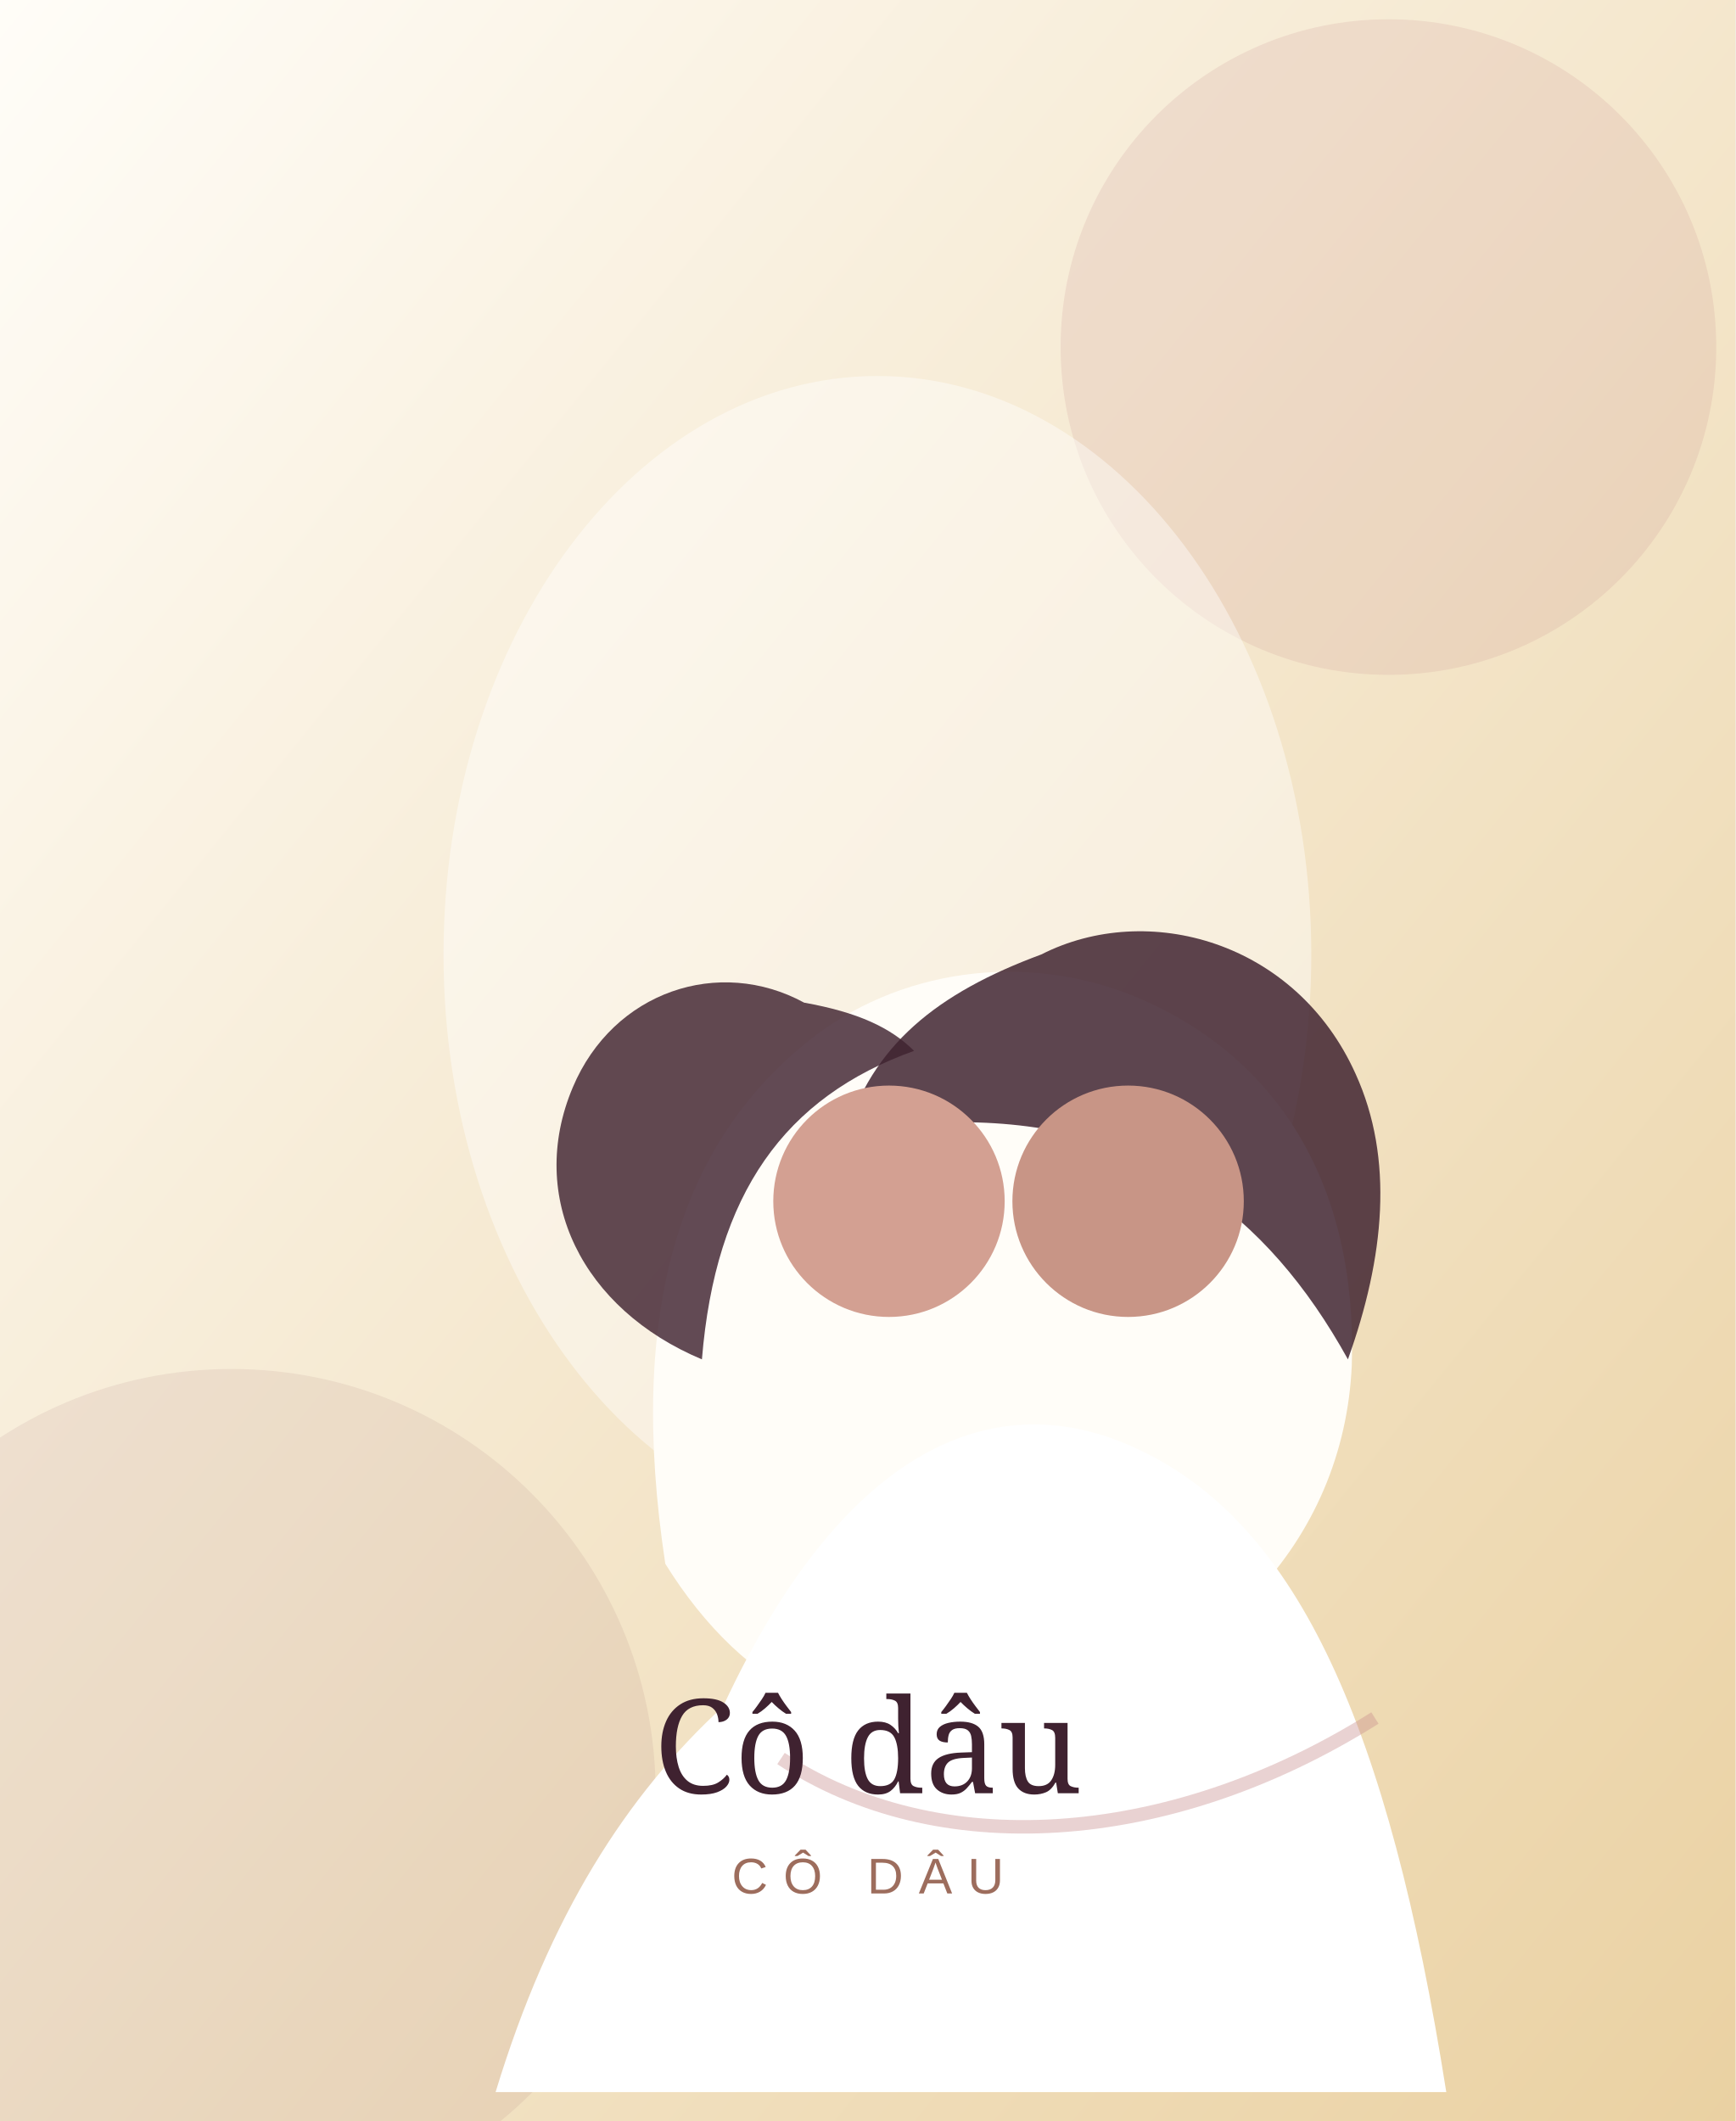
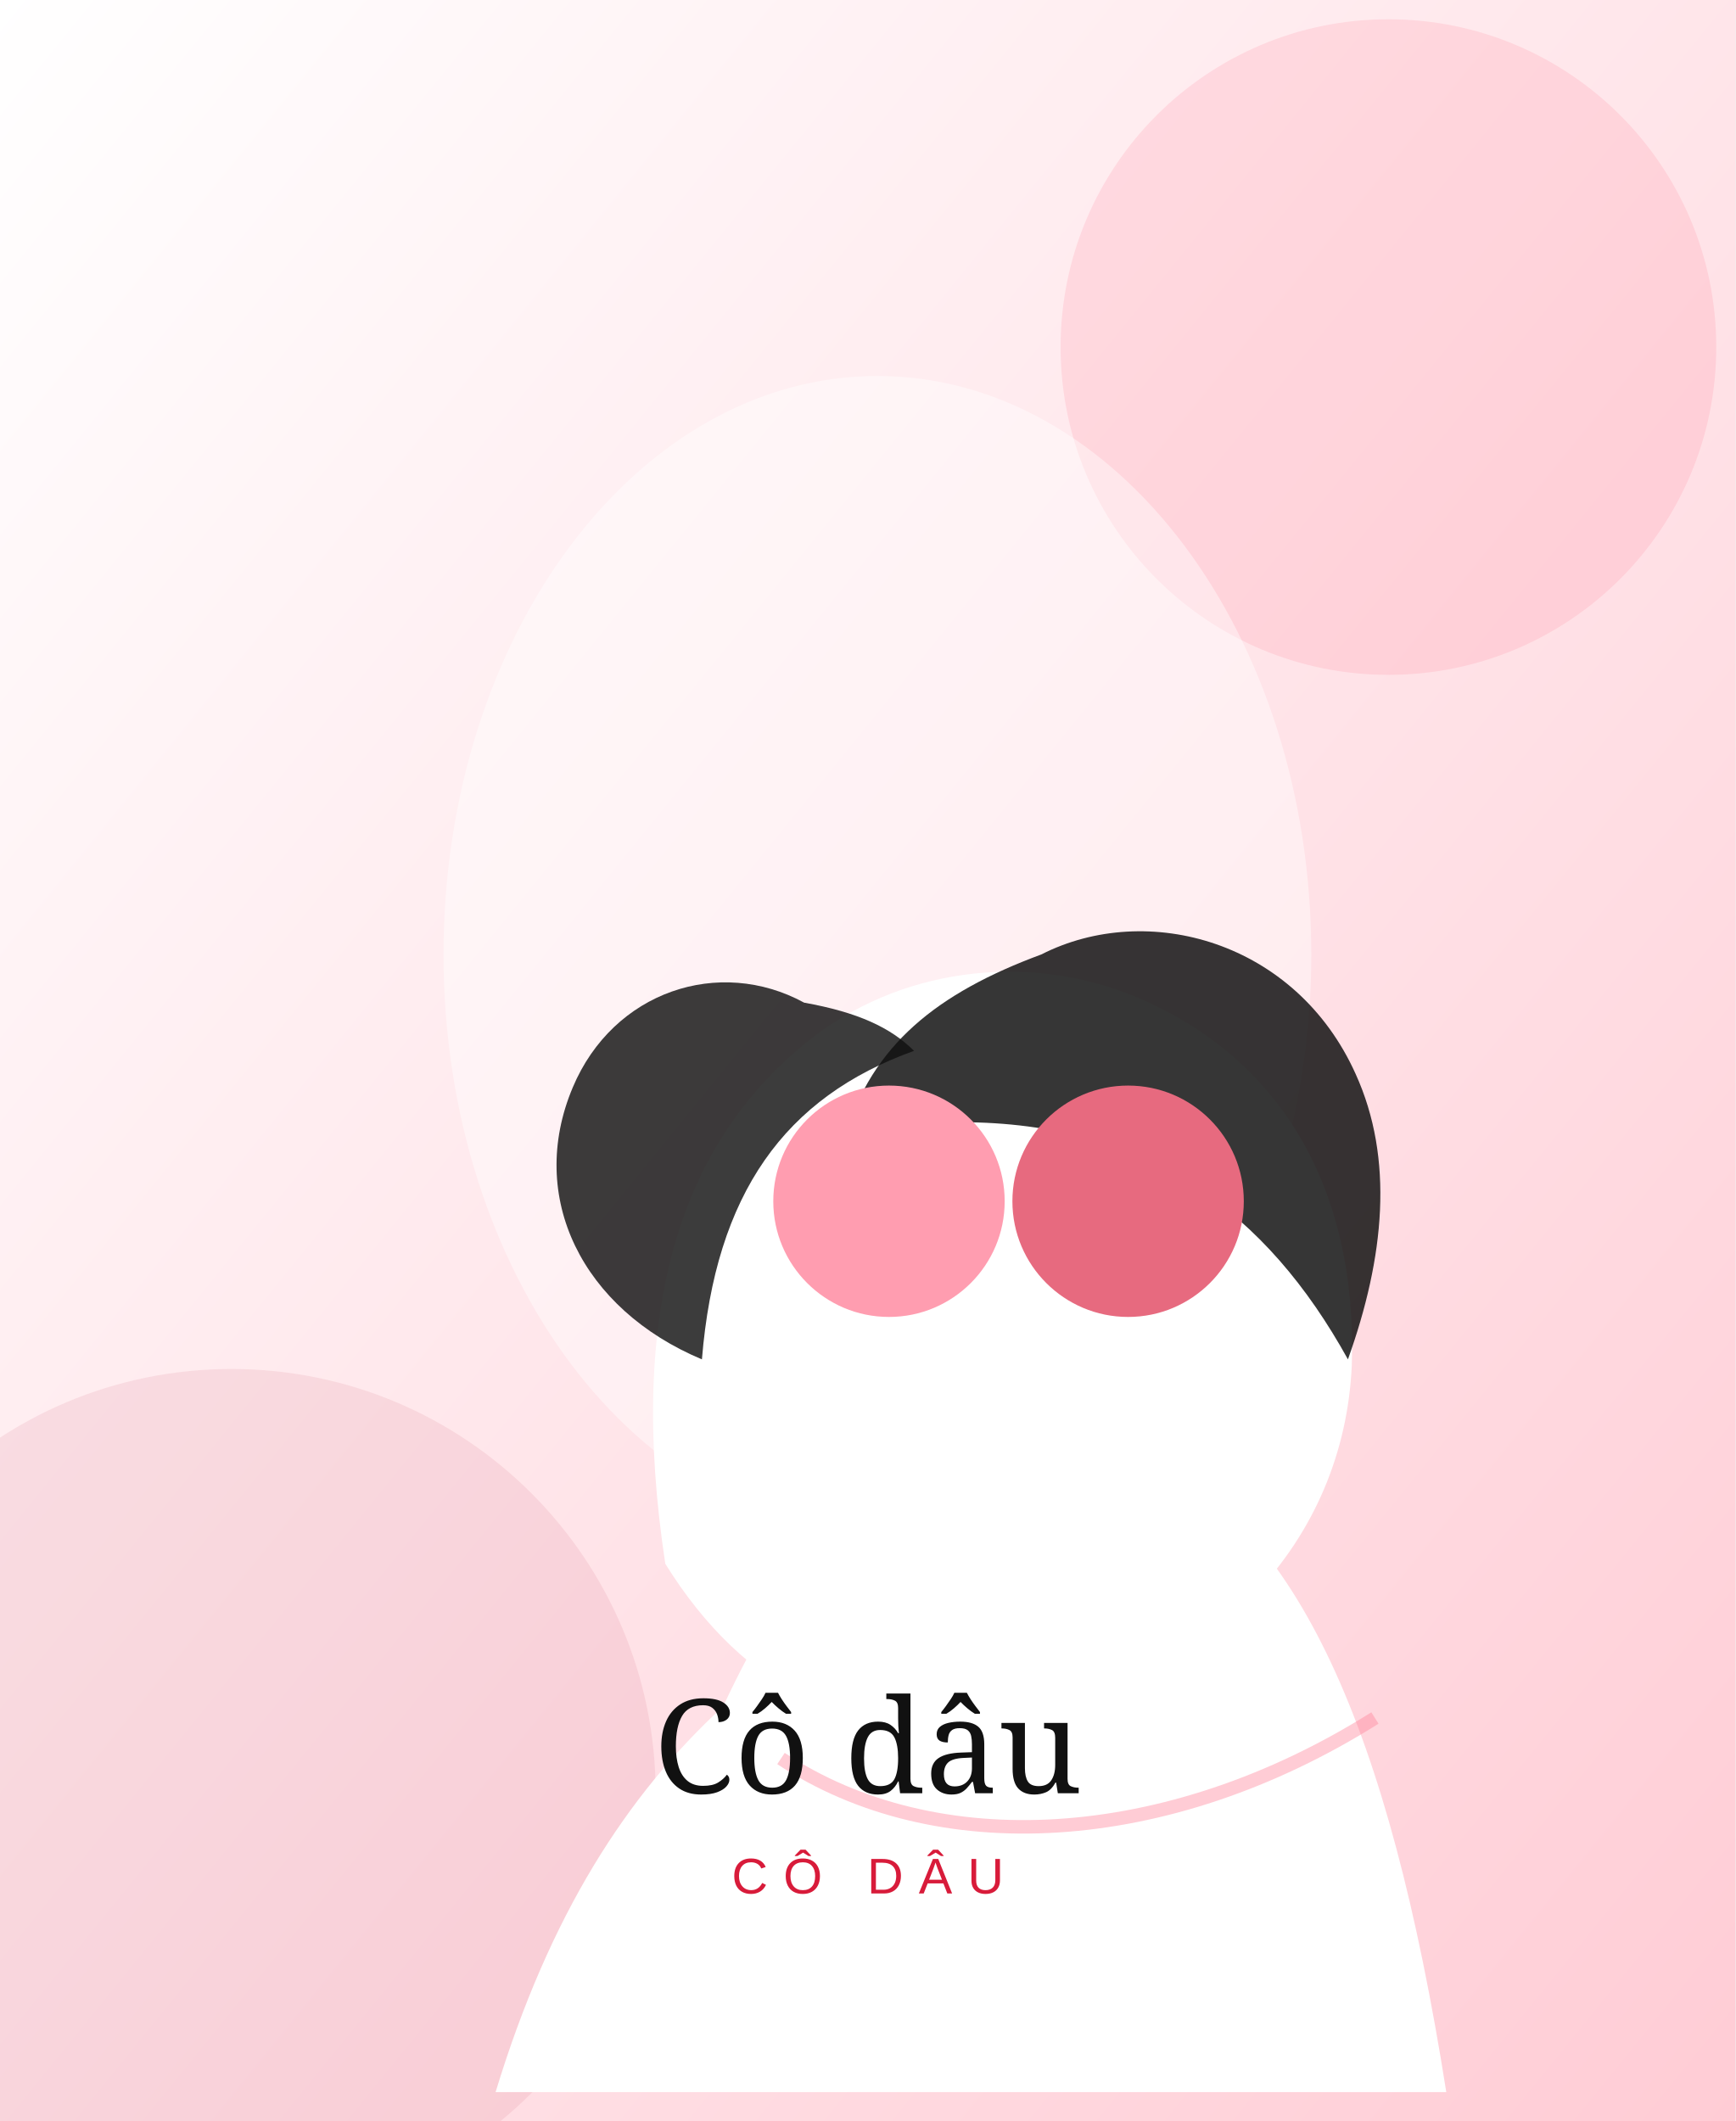
<svg xmlns="http://www.w3.org/2000/svg" width="900" height="1100" viewBox="0 0 900 1100">
  <defs>
    <linearGradient id="g" x1="0" y1="0" x2="1" y2="1">
-       <stop offset="0" stop-color="#fffdf8" />
-       <stop offset="1" stop-color="#ead1a2" />
+       <stop offset="0" stop-color="#ffffff" />
+       <stop offset="1" stop-color="#ffccd5" />
    </linearGradient>
  </defs>
  <rect width="900" height="1100" fill="url(#g)" />
-   <circle cx="720" cy="180" r="170" fill="#c88f8f" opacity=".18" />
-   <circle cx="120" cy="930" r="220" fill="#6d2f3f" opacity=".08" />
+   <circle cx="720" cy="180" r="170" fill="#ff7f96" opacity=".18" />
+   <circle cx="120" cy="930" r="220" fill="#b10f2e" opacity=".08" />
  <g transform="translate(175 185)">
    <ellipse cx="280" cy="310" rx="225" ry="300" fill="#fff" opacity=".42" />
-     <path d="M170 626 C150 494 178 408 244 355 C290 318 356 308 414 332 C488 363 529 430 526 523 C522 614 455 688 346 708 C270 722 211 692 170 626Z" fill="#fffdf8" />
-     <path d="M242 335 C198 311 143 329 122 379 C98 436 127 494 189 520 C196 434 232 384 299 360 C287 348 270 340 242 335Z" fill="#3f2230" opacity=".82" />
-     <path d="M365 310 C420 282 497 303 528 372 C548 416 543 467 524 520 C482 444 420 397 323 397 C304 397 284 399 263 405 C277 357 311 330 365 310Z" fill="#3f2230" opacity=".84" />
-     <circle cx="286" cy="438" r="60" fill="#d3a092" />
-     <circle cx="410" cy="438" r="60" fill="#c89586" />
+     <path d="M170 626 C150 494 178 408 244 355 C290 318 356 308 414 332 C488 363 529 430 526 523 C522 614 455 688 346 708 C270 722 211 692 170 626Z" fill="#ffffff" />
+     <path d="M242 335 C198 311 143 329 122 379 C98 436 127 494 189 520 C196 434 232 384 299 360 C287 348 270 340 242 335Z" fill="#111111" opacity=".82" />
+     <path d="M365 310 C420 282 497 303 528 372 C548 416 543 467 524 520 C482 444 420 397 323 397 C304 397 284 399 263 405 C277 357 311 330 365 310Z" fill="#111111" opacity=".84" />
+     <circle cx="286" cy="438" r="60" fill="#ff9db0" />
+     <circle cx="410" cy="438" r="60" fill="#e76a7f" />
    <path d="M200 700 C265 560 346 532 418 568 C498 607 545 710 575 900 L82 900 C110 808 150 746 200 700Z" fill="#fff" />
-     <path d="M230 727 C310 780 430 774 538 706" fill="none" stroke="#c88f8f" stroke-width="7" opacity=".4" />
+     <path d="M230 727 C310 780 430 774 538 706" fill="none" stroke="#ff7f96" stroke-width="7" opacity=".4" />
  </g>
-   <text x="450" y="930" text-anchor="middle" font-family="Georgia, serif" font-size="68" fill="#3f2230">Cô dâu</text>
-   <text x="450" y="982" text-anchor="middle" font-family="Arial, sans-serif" font-size="26" letter-spacing="8" fill="#9d6d5d">CÔ DÂU</text>
+   <text x="450" y="930" text-anchor="middle" font-family="Georgia, serif" font-size="68" fill="#111111">Cô dâu</text>
+   <text x="450" y="982" text-anchor="middle" font-family="Arial, sans-serif" font-size="26" letter-spacing="8" fill="#d81b3a">CÔ DÂU</text>
</svg>
